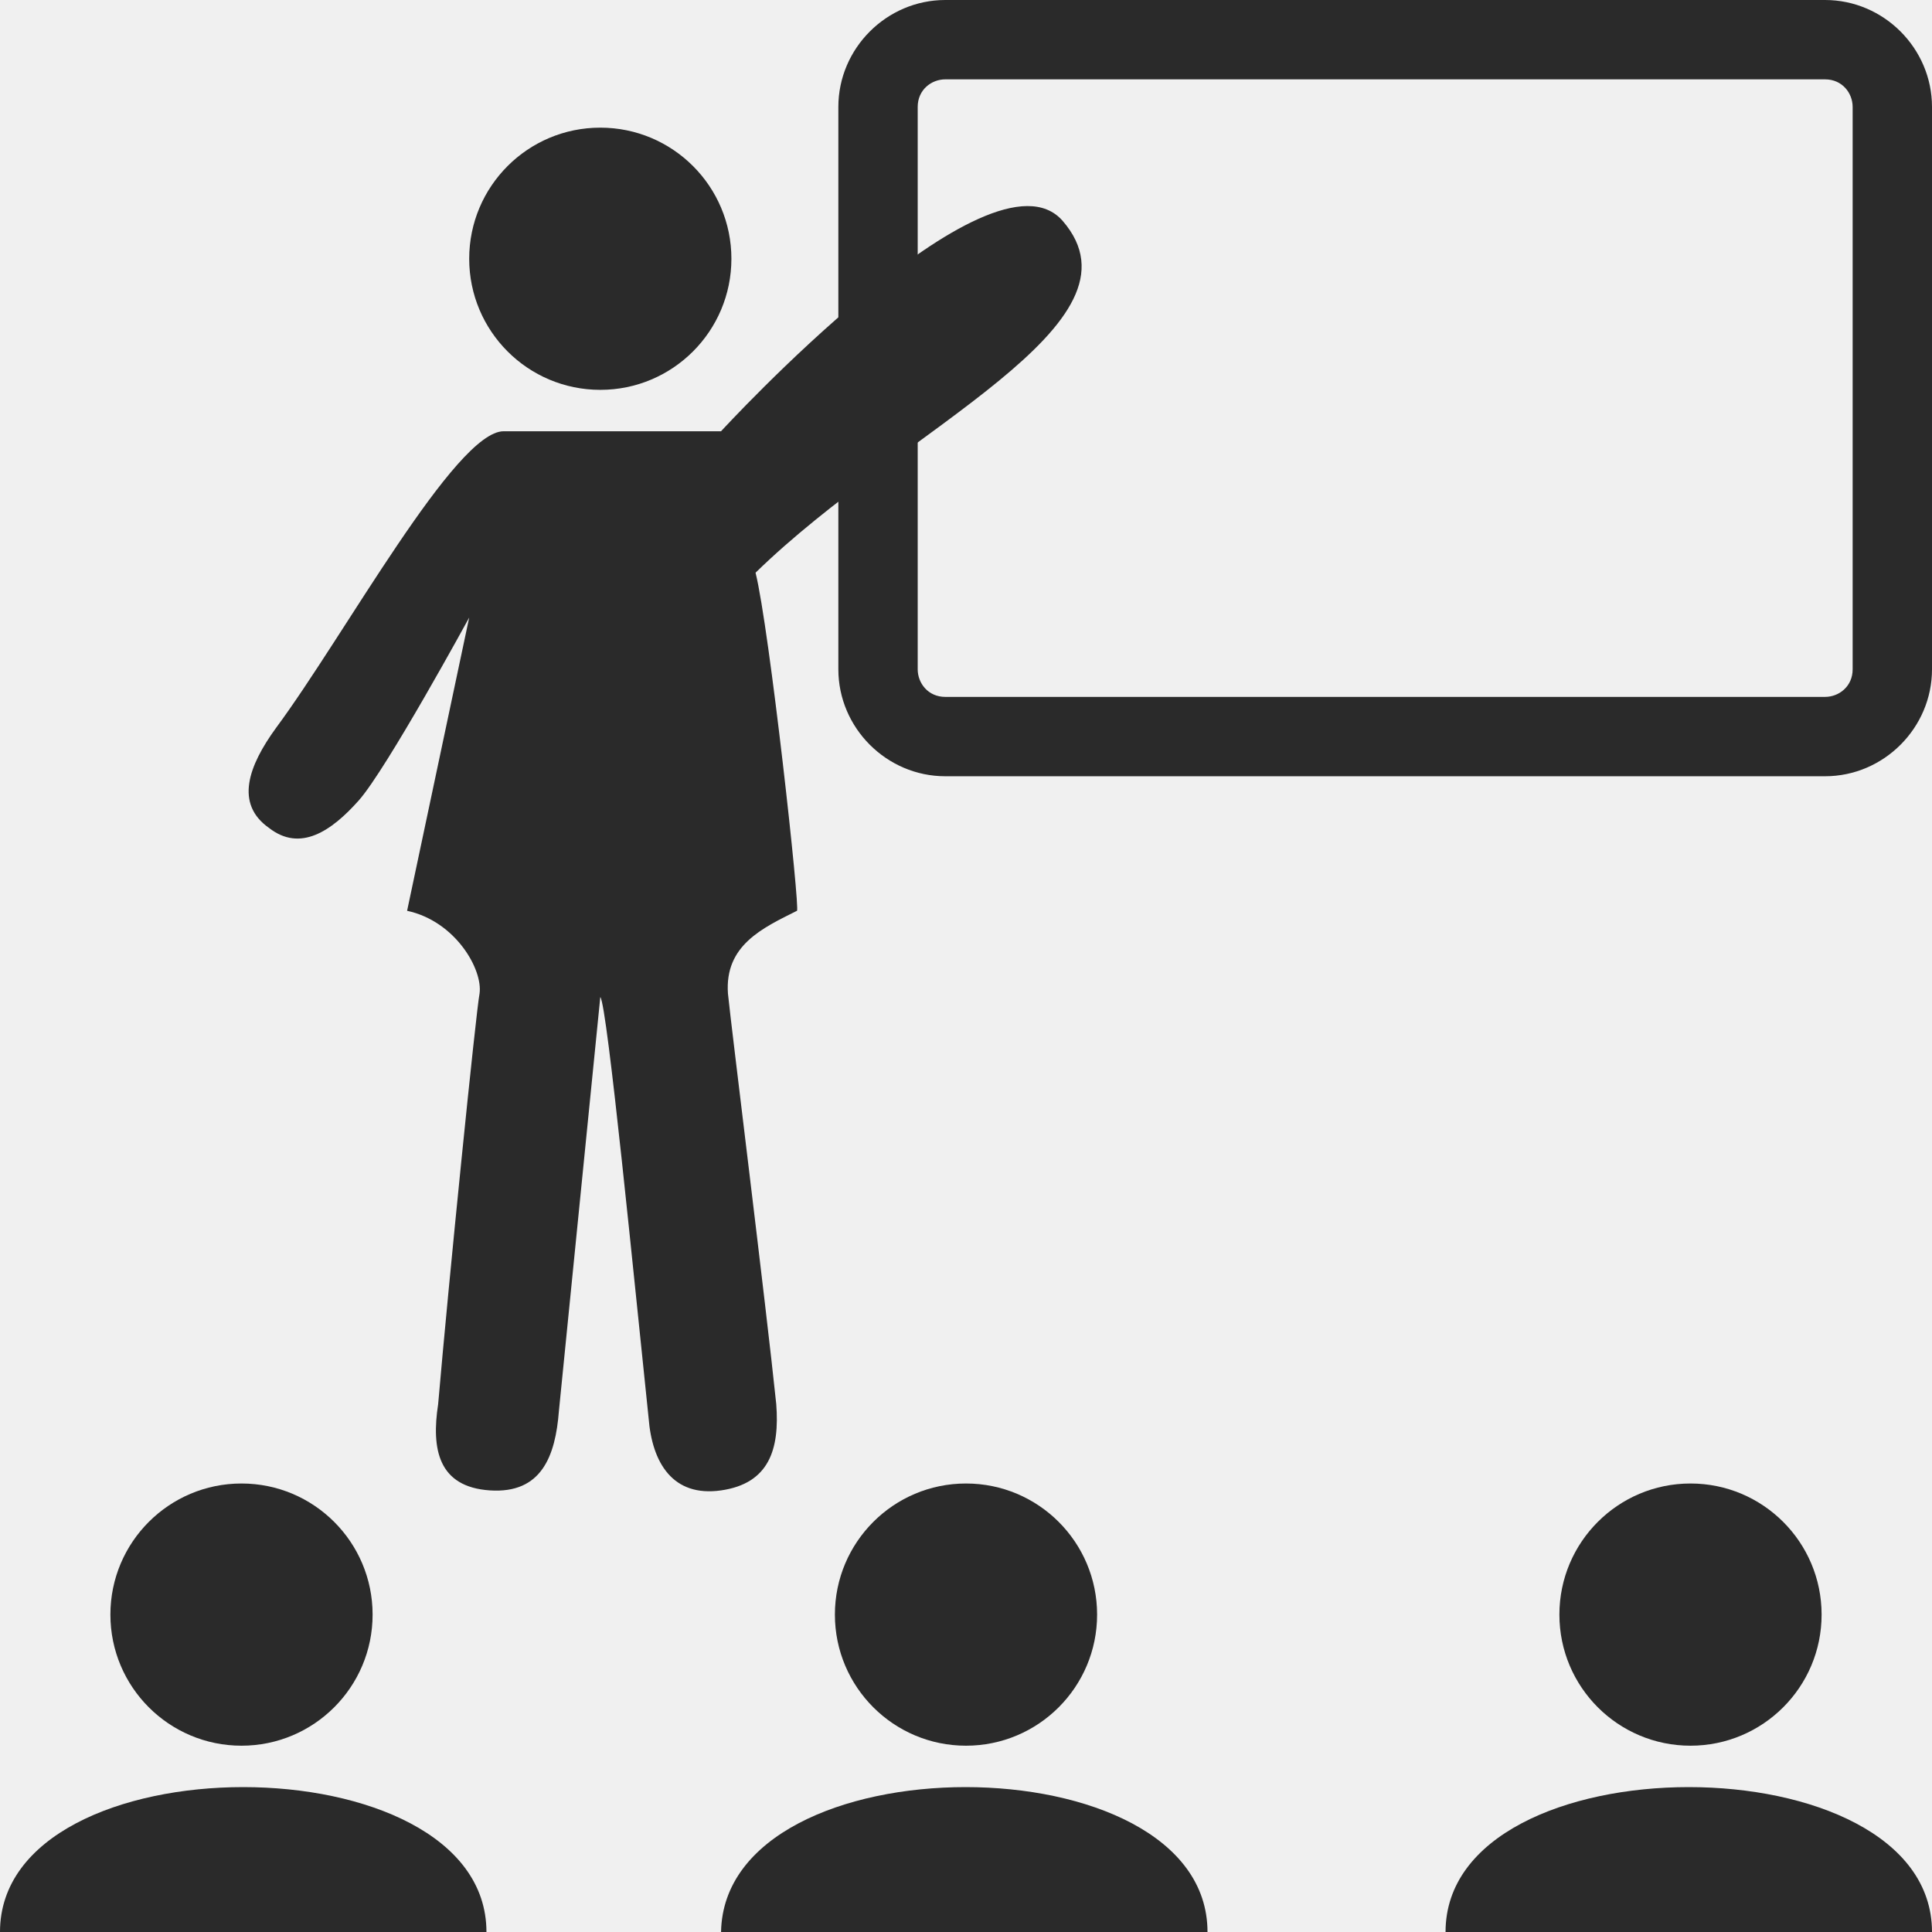
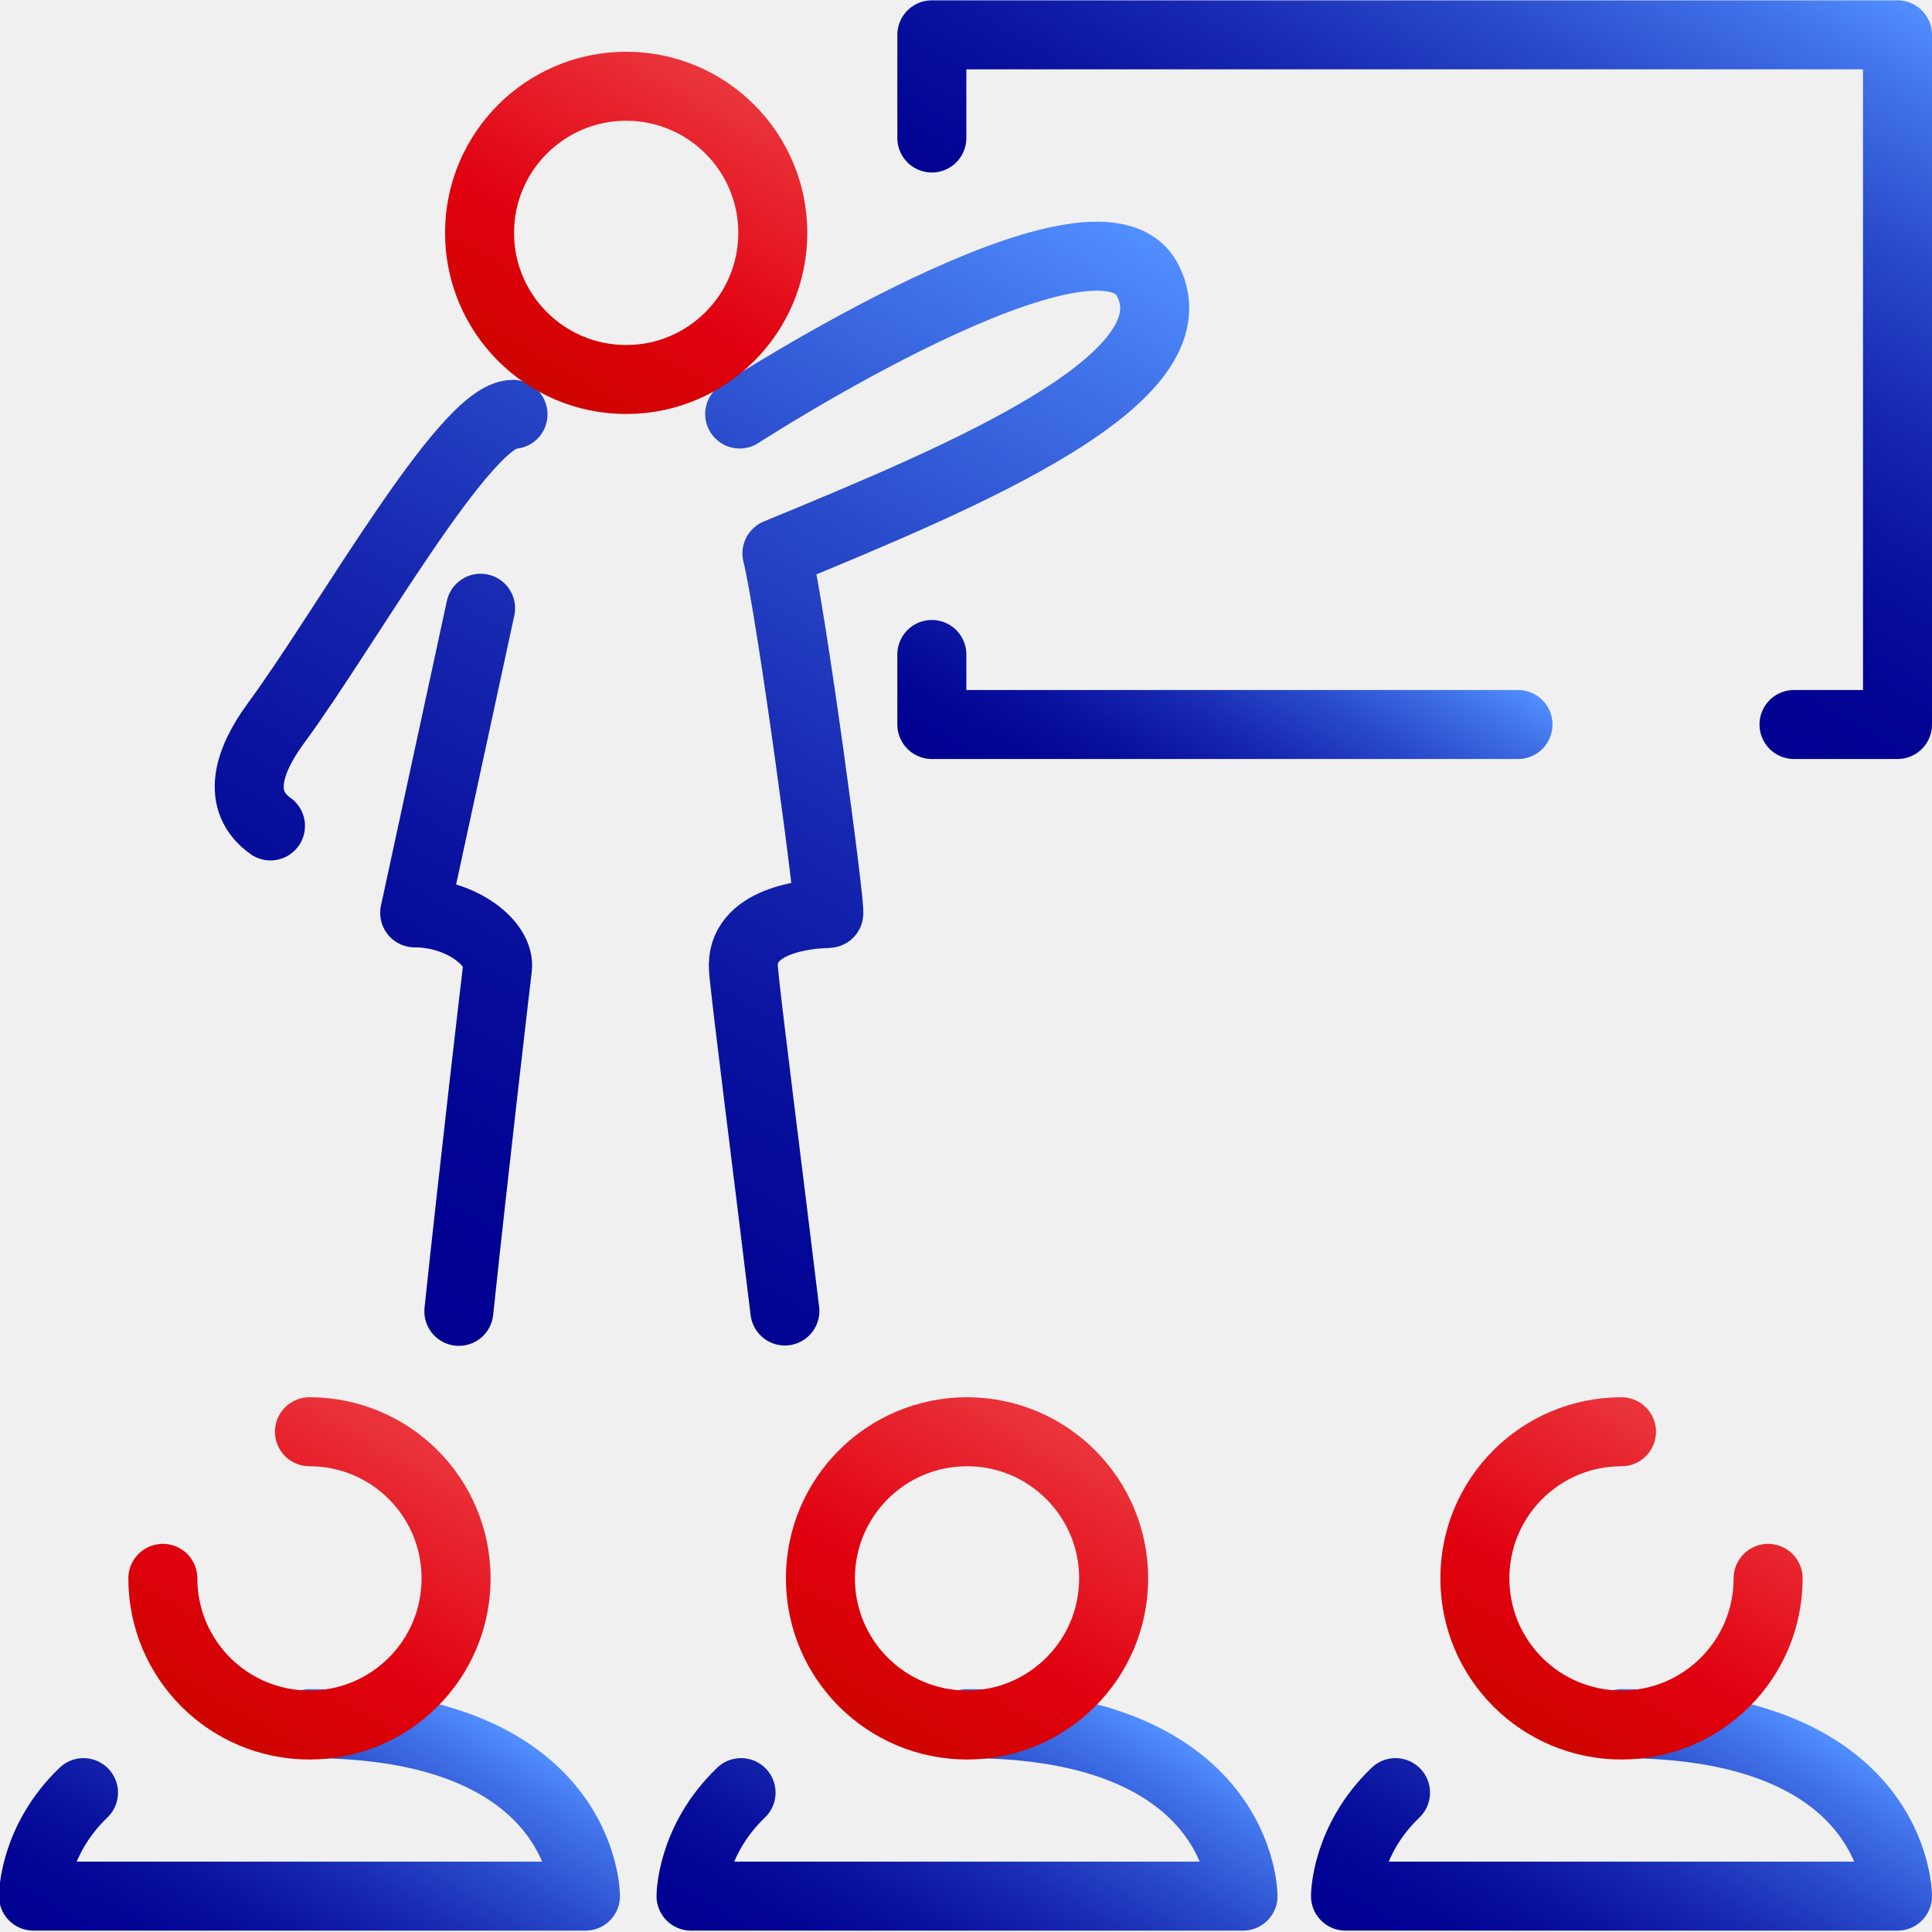
- <svg xmlns="http://www.w3.org/2000/svg" version="1.1" x="0px" y="0px" viewBox="0 0 56 56" style="enable-background:new 0 0 56 56;" xml:space="preserve">
-   <style type="text/css">
- 	.st0{display:none;}
- 	.st1{display:inline;fill:#2A2A2A;}
- 	.st2{fill:#2A2A2A;}
- 	.st3{fill:#FFFFFF;}
- 	.st4{fill:none;stroke:#FFFFFF;stroke-width:3;stroke-linecap:round;stroke-linejoin:round;stroke-miterlimit:10;}
- 	.st5{fill:none;stroke:#FFFFFF;stroke-width:3;stroke-linecap:round;stroke-linejoin:round;}
- 	.st6{fill:none;}
- 	.st7{fill:#FF002B;}
- 	.st8{fill:url(#SVGID_1_);}
- 	.st9{fill:url(#SVGID_2_);}
- 	.st10{clip-path:url(#SVGID_4_);}
- 	.st11{fill:#FF0606;}
- </style>
-   <g id="FOND" class="st0">
- </g>
-   <g id="Calque_1">
-     <path class="st2" d="M52.9,22.5H27.4c-1.7,0-3.1-1.4-3.1-3.1V3.1c0-1.7,1.4-3.1,3.1-3.1h25.5C54.6,0,56,1.4,56,3.1v16.3   C56,21.1,54.6,22.5,52.9,22.5z M27.4,2.3c-0.4,0-0.8,0.3-0.8,0.8v16.3c0,0.4,0.3,0.8,0.8,0.8h25.5c0.4,0,0.8-0.3,0.8-0.8V3.1   c0-0.4-0.3-0.8-0.8-0.8H27.4z" />
-     <g>
-       <circle class="st2" cx="49" cy="46.8" r="3.8" />
-       <path class="st2" d="M56,56c-3,0-12.6,0-14.1,0C41.9,50.4,56,50.4,56,56z" />
-     </g>
-     <g>
-       <circle class="st2" cx="28" cy="46.8" r="3.8" />
-       <path class="st2" d="M35,56c-3,0-12.6,0-14.1,0C21,50.4,35,50.4,35,56z" />
-     </g>
-     <g>
-       <circle class="st2" cx="7" cy="46.8" r="3.8" />
-       <path class="st2" d="M14.1,56c-3,0-12.6,0-14.1,0C0,50.4,14.1,50.4,14.1,56z" />
-     </g>
-     <path class="st2" d="M21.9,16.6c0.4,1.6,1.3,9.8,1.2,9.8c-1,0.5-2.1,1-2,2.4c0.1,1,1.1,9,1.4,11.9c0.1,1.3-0.2,2.3-1.6,2.5   c-1.4,0.2-2-0.8-2.1-2.1c-0.4-3.8-1.2-12-1.4-12.2c-0.4,4-0.8,8-1.2,12c-0.1,1.3-0.5,2.4-2,2.3c-1.5-0.1-1.7-1.2-1.5-2.5   c0.3-3.5,1.1-11.4,1.2-11.9c0.1-0.7-0.7-2.1-2.1-2.4l1.8-8.5c0,0-2.4,4.4-3.2,5.3c-0.8,0.9-1.7,1.5-2.6,0.8c-1-0.7-0.6-1.8,0.2-2.9   c2-2.7,5.2-8.6,6.6-8.6h6.3c0,0,7.8-8.5,9.9-6.1C33.4,9.4,26.2,12.4,21.9,16.6z" />
-     <circle class="st2" cx="17.4" cy="7.5" r="3.8" />
+ <svg xmlns="http://www.w3.org/2000/svg" xmlns:xlink="http://www.w3.org/1999/xlink" viewBox="0 0 56 56">
+   <defs>
+     <style>
+       .cls-1 {
+         stroke-width: 0px;
+       }
+ 
+       .cls-1, .cls-2, .cls-3, .cls-4, .cls-5, .cls-6, .cls-7, .cls-8, .cls-9, .cls-10, .cls-11 {
+         fill: none;
+       }
+ 
+       .cls-2 {
+         stroke: url(#Dégradé_sans_nom_108);
+       }
+ 
+       .cls-2, .cls-3, .cls-4, .cls-5, .cls-6, .cls-7, .cls-8, .cls-9, .cls-10, .cls-11 {
+         stroke-linecap: round;
+         stroke-linejoin: round;
+         stroke-width: 2px;
+       }
+ 
+       .cls-3 {
+         stroke: url(#Dégradé_sans_nom_140);
+       }
+ 
+       .cls-4 {
+         stroke: url(#Dégradé_sans_nom_108-5);
+       }
+ 
+       .cls-5 {
+         stroke: url(#Dégradé_sans_nom_108-3);
+       }
+ 
+       .cls-6 {
+         stroke: url(#Dégradé_sans_nom_108-2);
+       }
+ 
+       .cls-7 {
+         stroke: url(#Dégradé_sans_nom_108-4);
+       }
+ 
+       .cls-8 {
+         stroke: url(#Dégradé_sans_nom_108-6);
+       }
+ 
+       .cls-9 {
+         stroke: url(#Dégradé_sans_nom_140-3);
+       }
+ 
+       .cls-10 {
+         stroke: url(#Dégradé_sans_nom_140-4);
+       }
+ 
+       .cls-11 {
+         stroke: url(#Dégradé_sans_nom_140-2);
+       }
+     </style>
+     <linearGradient id="Dégradé_sans_nom_108" data-name="Dégradé sans nom 108" x1="10.66" y1="37.62" x2="29.68" y2="4.68" gradientUnits="userSpaceOnUse">
+       <stop offset="0" stop-color="#000091" />
+       <stop offset=".15" stop-color="#020494" />
+       <stop offset=".32" stop-color="#0a129f" />
+       <stop offset=".5" stop-color="#1729b1" />
+       <stop offset=".69" stop-color="#294aca" />
+       <stop offset=".89" stop-color="#4173e9" />
+       <stop offset="1" stop-color="#518fff" />
+     </linearGradient>
+     <linearGradient id="Dégradé_sans_nom_140" data-name="Dégradé sans nom 140" x1="15.53" y1="11.3" x2="20.78" y2="2.2" gradientUnits="userSpaceOnUse">
+       <stop offset="0" stop-color="#ce0500" />
+       <stop offset=".39" stop-color="#e1000f" />
+       <stop offset="1" stop-color="#ea353c" />
+     </linearGradient>
+     <linearGradient id="Dégradé_sans_nom_108-2" data-name="Dégradé sans nom 108" x1="44.31" y1="59.18" x2="50.32" y2="48.76" xlink:href="#Dégradé_sans_nom_108" />
+     <linearGradient id="Dégradé_sans_nom_108-3" data-name="Dégradé sans nom 108" x1="25.34" y1="59.18" x2="31.35" y2="48.76" xlink:href="#Dégradé_sans_nom_108" />
+     <linearGradient id="Dégradé_sans_nom_108-4" data-name="Dégradé sans nom 108" x1="6.28" y1="59.18" x2="12.29" y2="48.76" xlink:href="#Dégradé_sans_nom_108" />
+     <linearGradient id="Dégradé_sans_nom_108-5" data-name="Dégradé sans nom 108" x1="32.44" y1="25.29" x2="37.69" y2="16.2" xlink:href="#Dégradé_sans_nom_108" />
+     <linearGradient id="Dégradé_sans_nom_108-6" data-name="Dégradé sans nom 108" x1="38.92" y1="14.61" x2="49.33" y2="-3.42" xlink:href="#Dégradé_sans_nom_108" />
+     <linearGradient id="Dégradé_sans_nom_140-2" data-name="Dégradé sans nom 140" x1="6.59" y1="50.44" x2="11.84" y2="41.35" xlink:href="#Dégradé_sans_nom_140" />
+     <linearGradient id="Dégradé_sans_nom_140-3" data-name="Dégradé sans nom 140" x1="25.4" y1="50.3" x2="30.65" y2="41.2" xlink:href="#Dégradé_sans_nom_140" />
+     <linearGradient id="Dégradé_sans_nom_140-4" data-name="Dégradé sans nom 140" x1="44.38" y1="50.3" x2="49.34" y2="41.7" xlink:href="#Dégradé_sans_nom_140" />
+   </defs>
+   <g id="ICONES">
+     <path class="cls-2" d="m21.44,12s10.38-6.72,11.83-3.87-5.27,5.65-10.75,7.91c.41,1.64,1.59,10.44,1.5,10.44-.62,0-2.58.2-2.47,1.61.06.8.73,6.01,1.2,9.91m-14.91-14.06c-1.01-.72-.65-1.88.16-2.98,2.04-2.77,5.48-8.95,6.87-8.95m-1.57,26c.44-4.16,1.07-9.55,1.12-9.96.08-.7-1.04-1.59-2.4-1.59l1.91-8.83" />
+     <circle class="cls-3" cx="18.15" cy="6.75" r="4.25" />
+     <path class="cls-6" d="m40.45,51.96c-1.45,1.39-1.45,3-1.45,3h16s0-5-8-5" />
+     <path class="cls-5" d="m21.48,51.96c-1.45,1.39-1.45,3-1.45,3h16s0-5-8-5" />
+     <path class="cls-7" d="m2.42,51.96c-1.45,1.39-1.45,3-1.45,3h16s0-5-8-5" />
+     <polyline class="cls-4" points="44 21 27.01 21 27.01 18.97" />
+     <polyline class="cls-8" points="27.01 4 27.01 1.01 55 1.01 55 21 52 21" />
+     <path class="cls-11" d="m8.97,41.5c2.35,0,4.25,1.9,4.25,4.25s-1.9,4.25-4.25,4.25-4.25-1.9-4.25-4.25" />
+     <circle class="cls-9" cx="28.03" cy="45.75" r="4.25" />
+     <path class="cls-10" d="m51.25,45.75c0,2.35-1.9,4.25-4.25,4.25s-4.25-1.9-4.25-4.25,1.9-4.25,4.25-4.25" />
+   </g>
+   <g id="Cadres">
+     <rect class="cls-1" width="56" height="56" />
  </g>
</svg>
